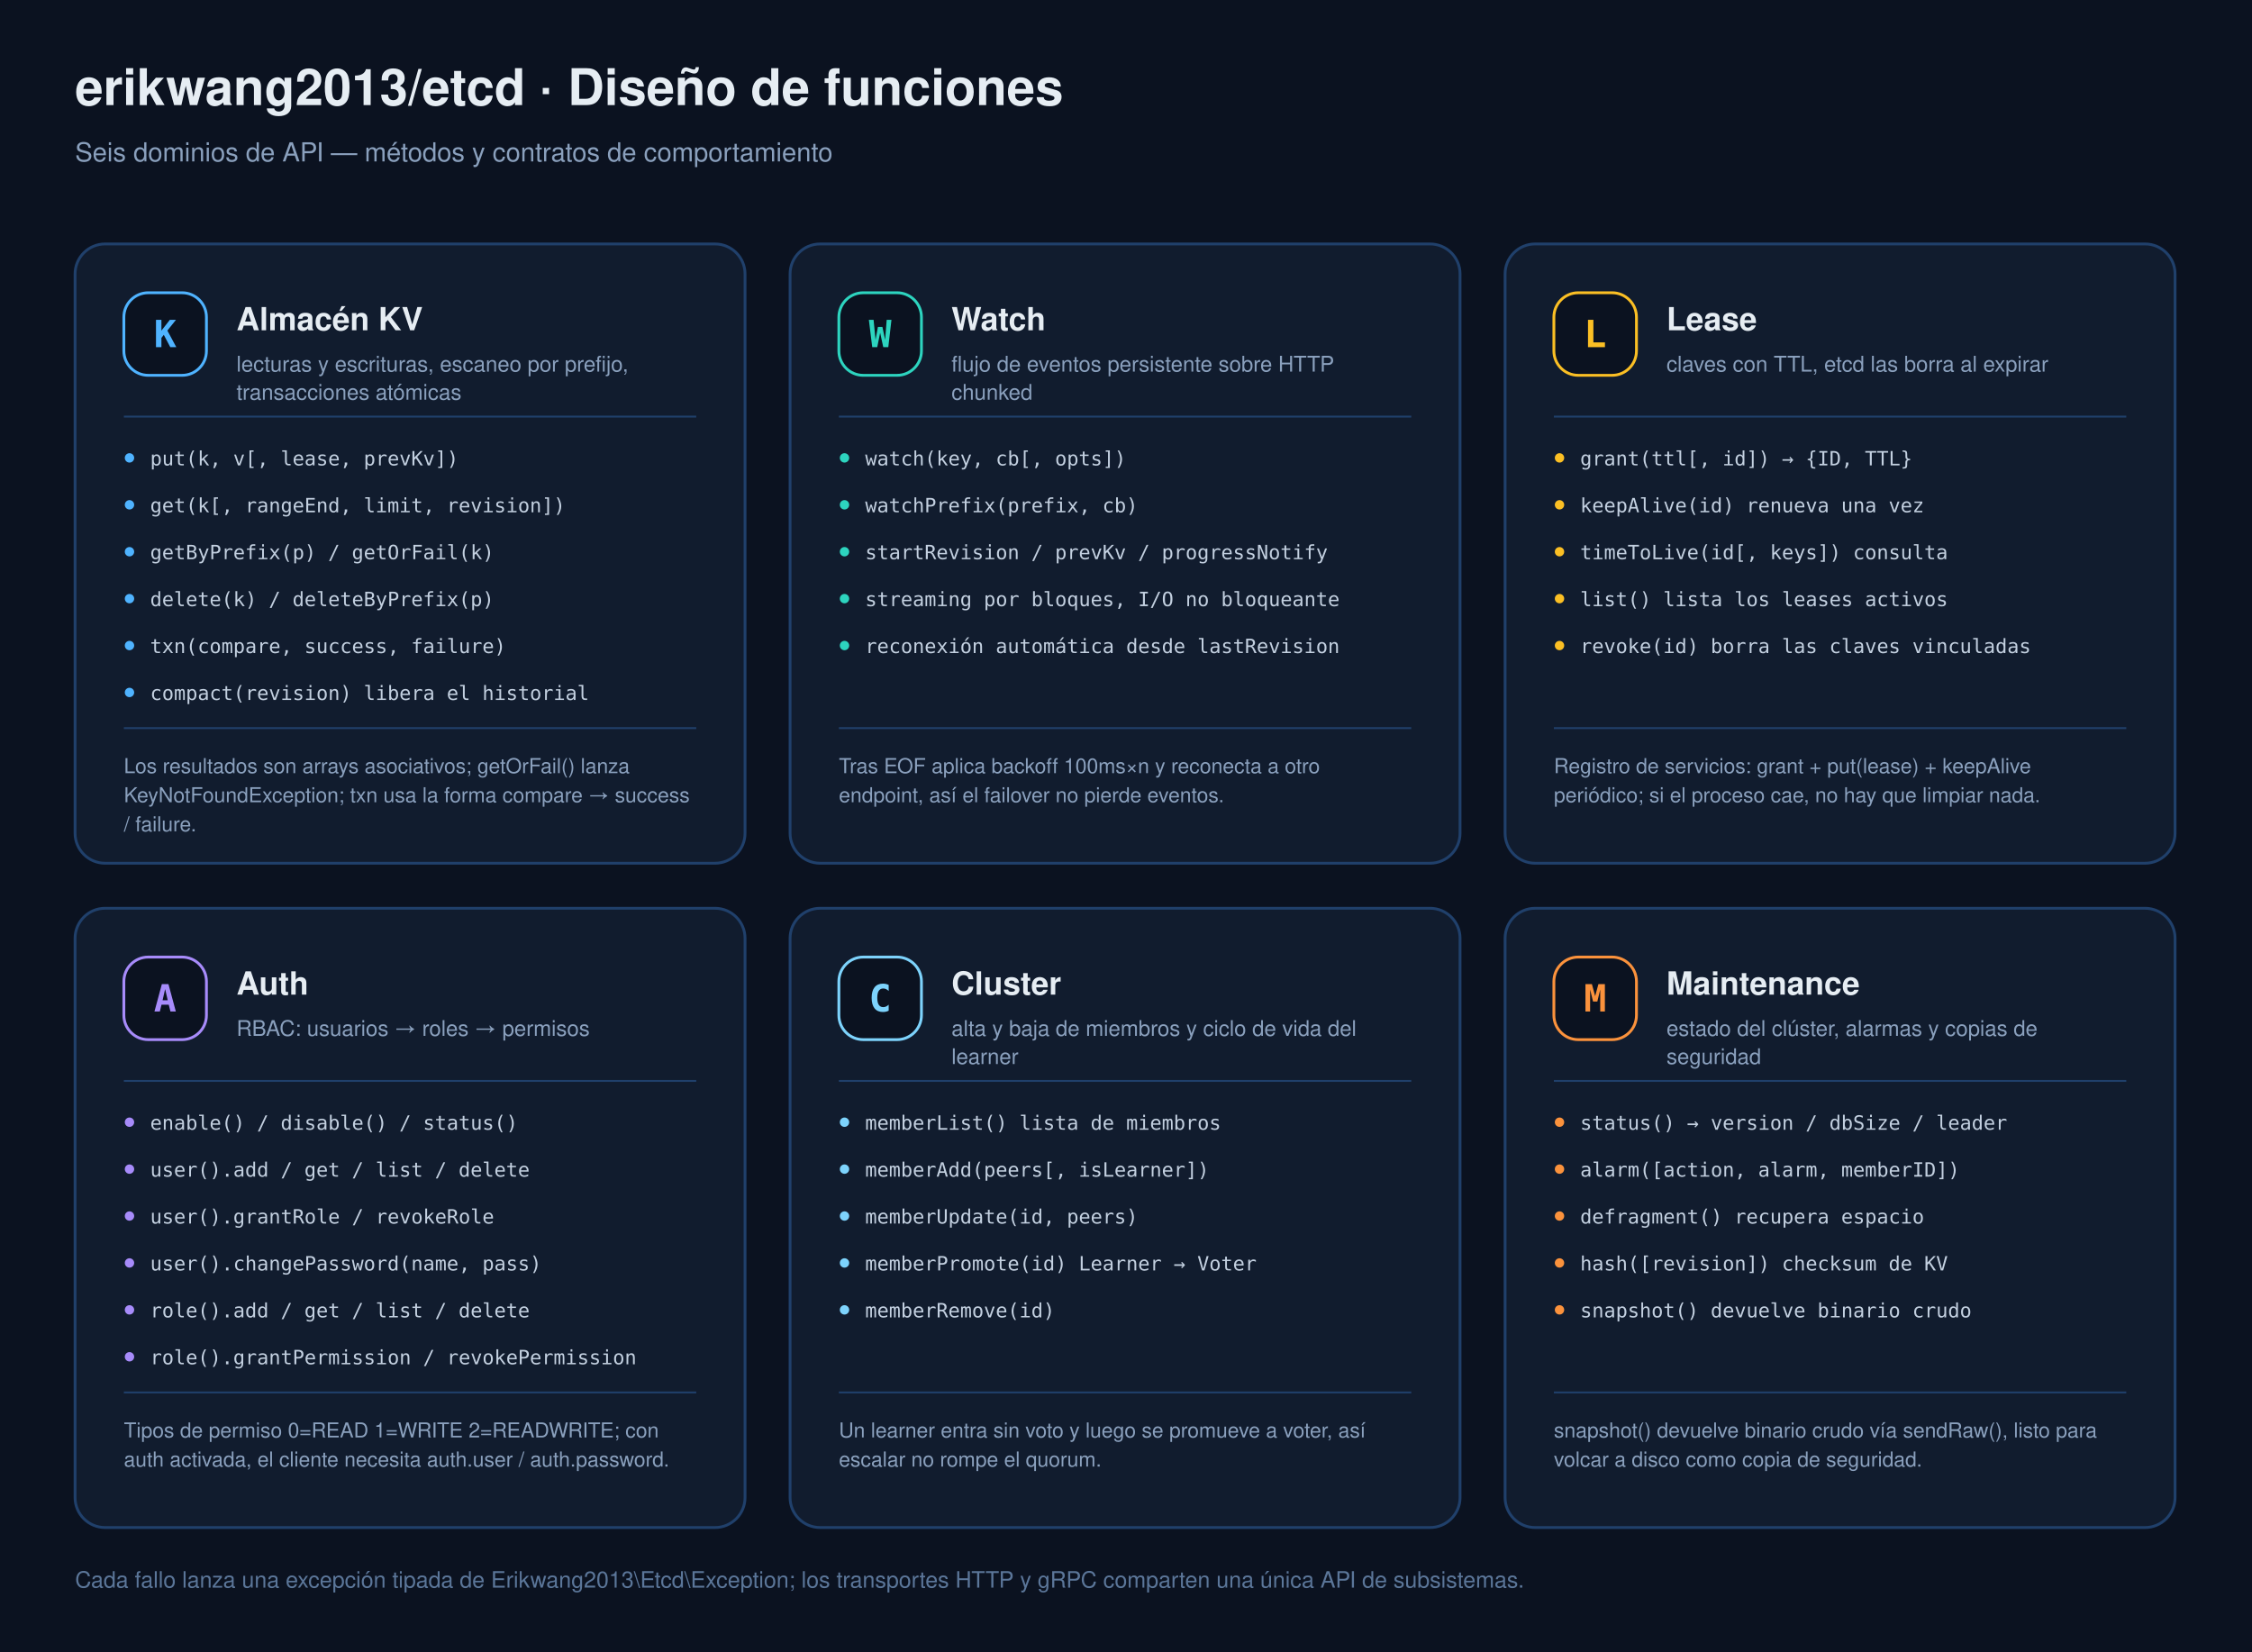
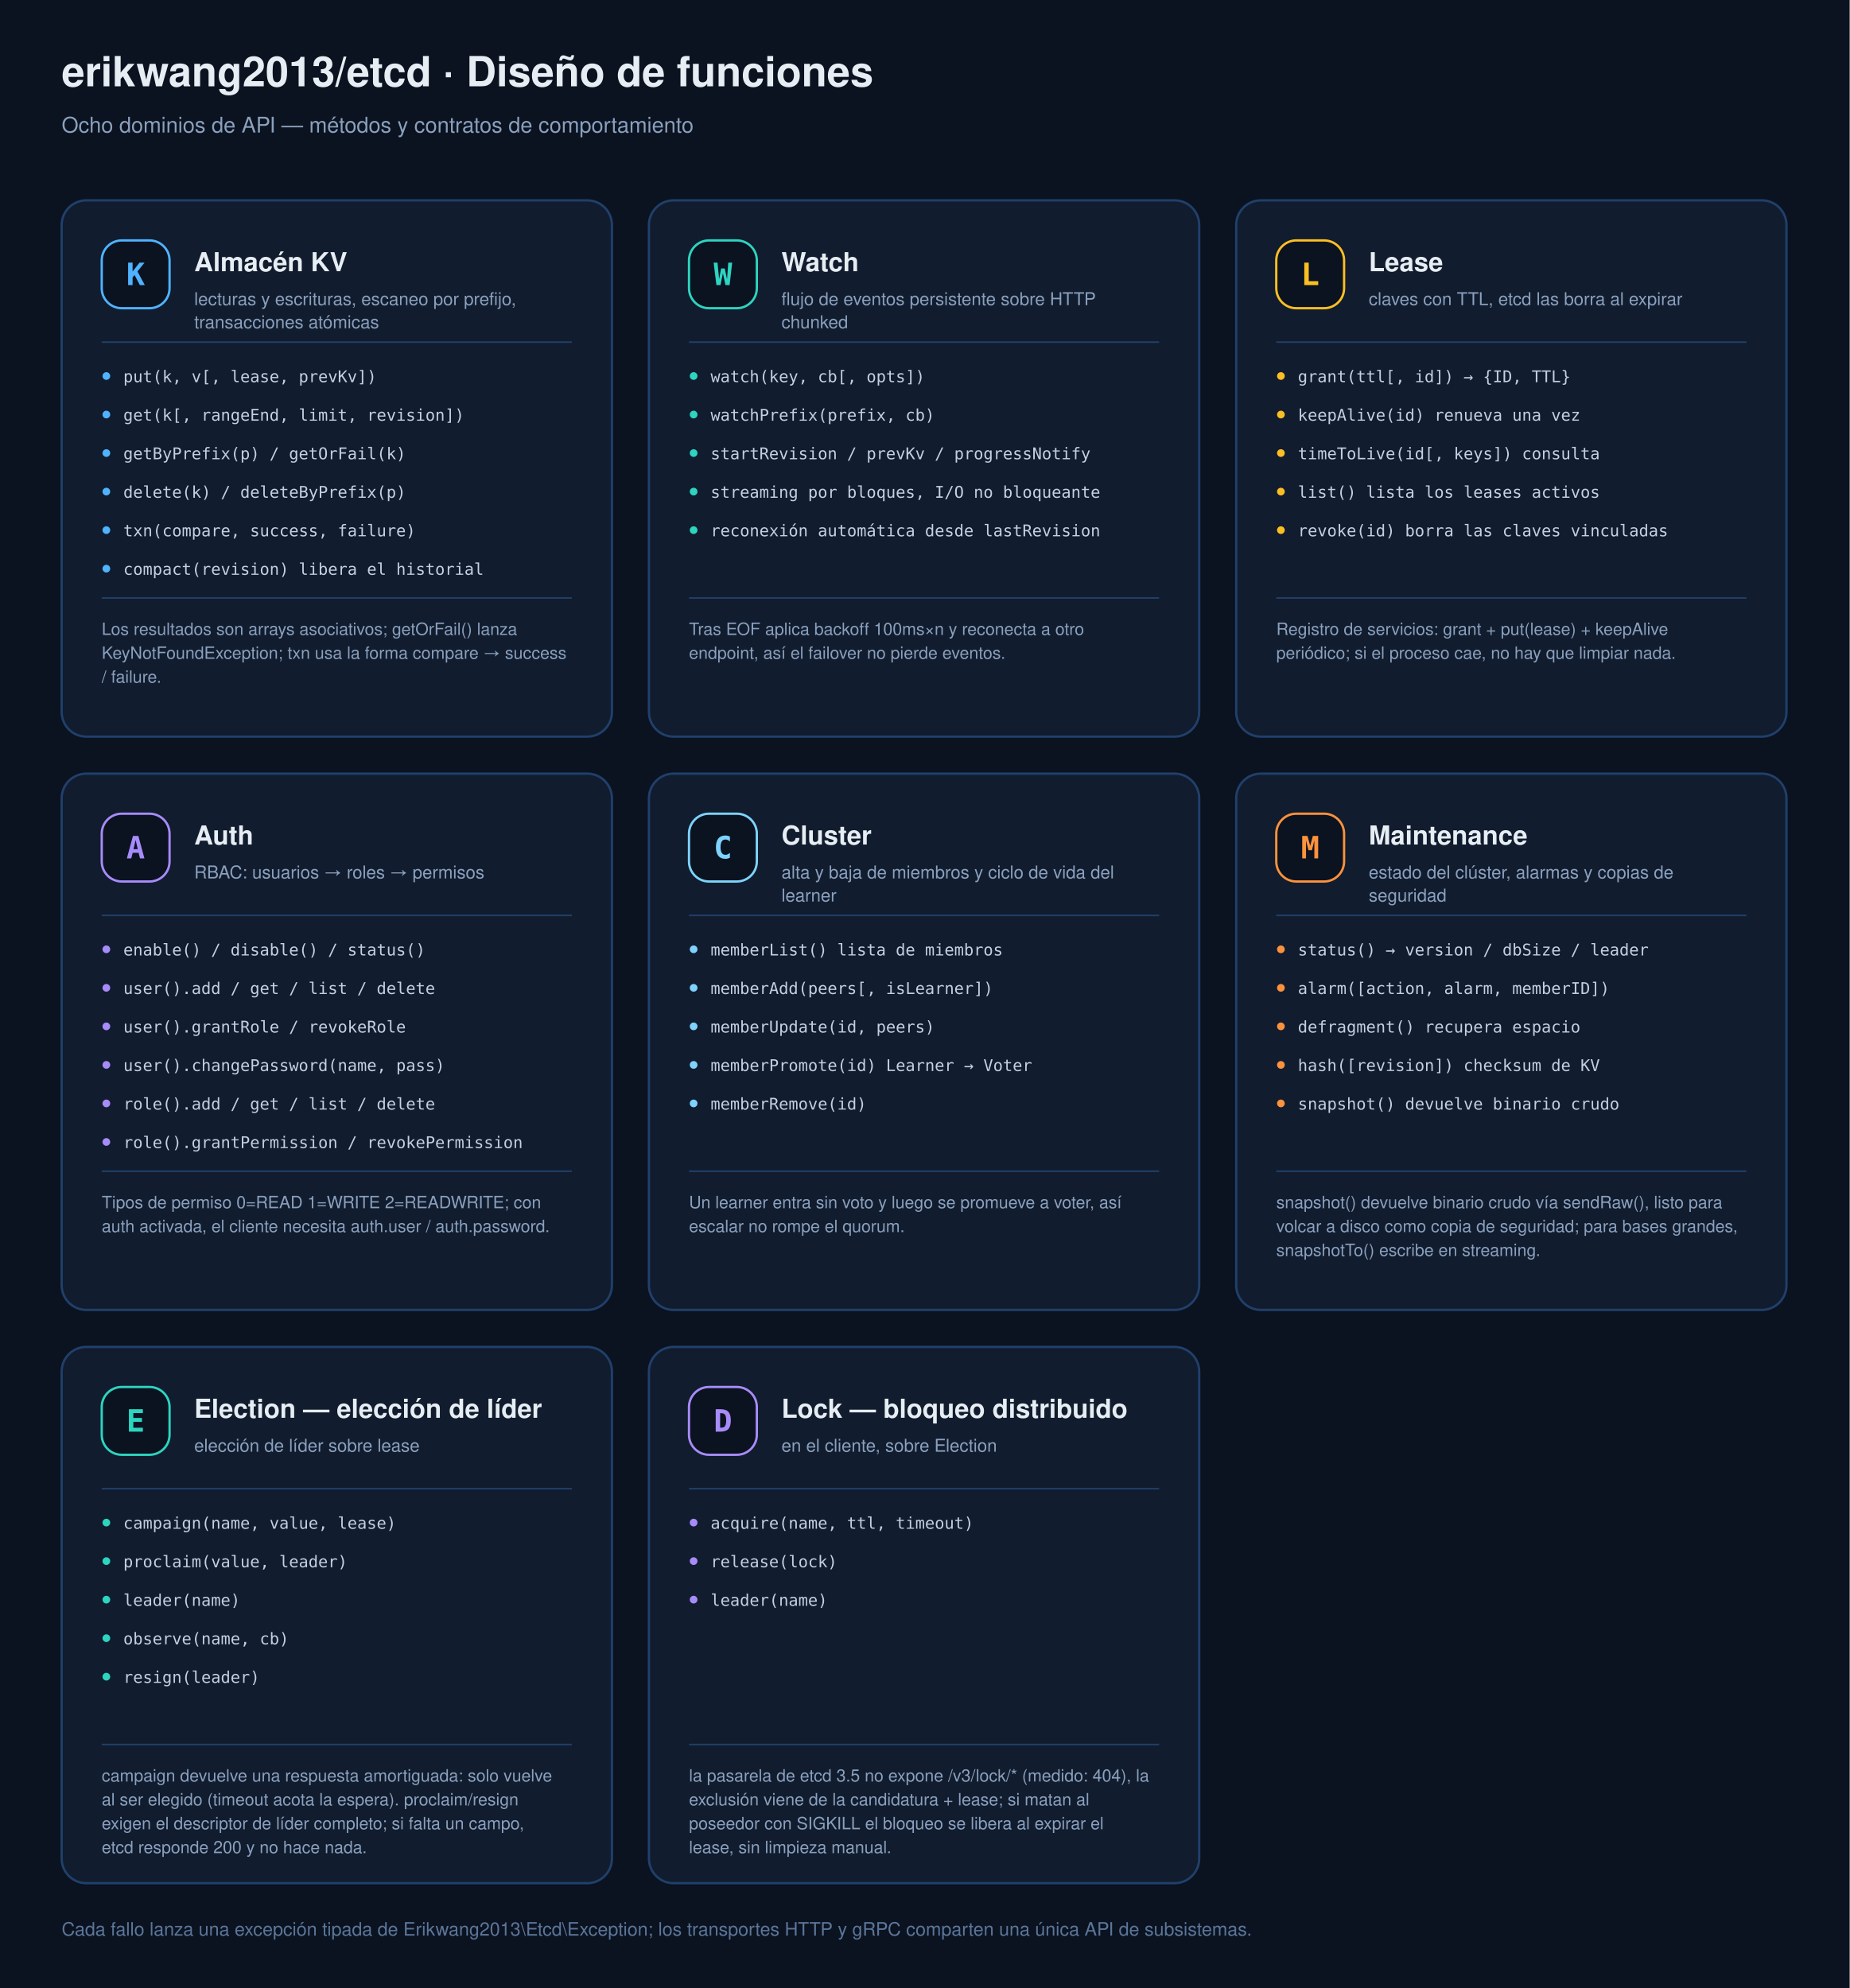
- <svg xmlns="http://www.w3.org/2000/svg" viewBox="0 0 1200 880" width="1200" height="880" font-family="Helvetica,Arial,'Noto Sans','Noto Sans CJK SC','Noto Sans Devanagari','Noto Sans Bengali','Noto Sans Arabic','Lohit Devanagari','PingFang SC','Microsoft YaHei',sans-serif" role="img" aria-labelledby="ttl dsc">
+ <svg xmlns="http://www.w3.org/2000/svg" viewBox="0 0 1200 1290" width="1200" height="1290" font-family="Helvetica,Arial,'Noto Sans','Noto Sans CJK SC','Noto Sans Devanagari','Noto Sans Bengali','Noto Sans Arabic','Lohit Devanagari','PingFang SC','Microsoft YaHei',sans-serif" role="img" aria-labelledby="ttl dsc">
  <rect x="0" y="0" width="1200" height="10000" rx="0" fill="#0b1220" stroke="none" stroke-width="1.5" />
  <text x="40.0" y="56" font-size="27" fill="#e6edf3" text-anchor="start" font-weight="700">erikwang2013/etcd · Diseño de funciones</text>
-   <text x="40.0" y="86" font-size="14" fill="#8aa0bd" text-anchor="start" font-weight="400">Seis dominios de API — métodos y contratos de comportamiento</text>
-   <rect x="40" y="130" width="357" height="330" rx="16" fill="#111c2e" stroke="#20406b" stroke-width="1.5" />
+   <text x="40.0" y="86" font-size="14" fill="#8aa0bd" text-anchor="start" font-weight="400">Ocho dominios de API — métodos y contratos de comportamiento</text>
+   <rect x="40" y="130" width="357" height="348" rx="16" fill="#111c2e" stroke="#20406b" stroke-width="1.5" />
  <rect x="66" y="156" width="44" height="44" rx="13" fill="#0b1220" stroke="#4fb3ff" stroke-width="1.5" />
  <text x="88.0" y="185" font-size="20" fill="#4fb3ff" text-anchor="middle" font-weight="700" font-family="'DejaVu Sans Mono',Menlo,Consolas,'Noto Sans Mono CJK SC',monospace">K</text>
  <text x="126.0" y="176" font-size="17" fill="#e6edf3" text-anchor="start" font-weight="700">Almacén KV</text>
  <text x="126.0" y="198" font-size="11.5" fill="#8aa0bd" text-anchor="start" font-weight="400">lecturas y escrituras, escaneo por prefijo,</text>
  <text x="126.0" y="213" font-size="11.5" fill="#8aa0bd" text-anchor="start" font-weight="400">transacciones atómicas</text>
  <line x1="66" y1="222" x2="371" y2="222" stroke="#20406b" stroke-width="1" />
  <circle cx="69" cy="244" r="2.5" fill="#4fb3ff" />
  <text x="80.0" y="248" font-size="10.5" fill="#c3d0e0" text-anchor="start" font-weight="400" font-family="'DejaVu Sans Mono',Menlo,Consolas,'Noto Sans Mono CJK SC',monospace">put(k, v[, lease, prevKv])</text>
  <circle cx="69" cy="269" r="2.5" fill="#4fb3ff" />
  <text x="80.0" y="273" font-size="10.5" fill="#c3d0e0" text-anchor="start" font-weight="400" font-family="'DejaVu Sans Mono',Menlo,Consolas,'Noto Sans Mono CJK SC',monospace">get(k[, rangeEnd, limit, revision])</text>
  <circle cx="69" cy="294" r="2.5" fill="#4fb3ff" />
  <text x="80.0" y="298" font-size="10.5" fill="#c3d0e0" text-anchor="start" font-weight="400" font-family="'DejaVu Sans Mono',Menlo,Consolas,'Noto Sans Mono CJK SC',monospace">getByPrefix(p) / getOrFail(k)</text>
  <circle cx="69" cy="319" r="2.5" fill="#4fb3ff" />
  <text x="80.0" y="323" font-size="10.5" fill="#c3d0e0" text-anchor="start" font-weight="400" font-family="'DejaVu Sans Mono',Menlo,Consolas,'Noto Sans Mono CJK SC',monospace">delete(k) / deleteByPrefix(p)</text>
  <circle cx="69" cy="344" r="2.5" fill="#4fb3ff" />
  <text x="80.0" y="348" font-size="10.5" fill="#c3d0e0" text-anchor="start" font-weight="400" font-family="'DejaVu Sans Mono',Menlo,Consolas,'Noto Sans Mono CJK SC',monospace">txn(compare, success, failure)</text>
  <circle cx="69" cy="369" r="2.5" fill="#4fb3ff" />
  <text x="80.0" y="373" font-size="10.5" fill="#c3d0e0" text-anchor="start" font-weight="400" font-family="'DejaVu Sans Mono',Menlo,Consolas,'Noto Sans Mono CJK SC',monospace">compact(revision) libera el historial</text>
  <line x1="66" y1="388" x2="371" y2="388" stroke="#20406b" stroke-width="1" />
  <text x="66.0" y="412.0" font-size="11" fill="#8aa0bd" text-anchor="start" font-weight="400">Los resultados son arrays asociativos; getOrFail() lanza</text>
  <text x="66.0" y="427.5" font-size="11" fill="#8aa0bd" text-anchor="start" font-weight="400">KeyNotFoundException; txn usa la forma compare → success</text>
  <text x="66.0" y="443.0" font-size="11" fill="#8aa0bd" text-anchor="start" font-weight="400">/ failure.</text>
-   <rect x="421" y="130" width="357" height="330" rx="16" fill="#111c2e" stroke="#20406b" stroke-width="1.5" />
+   <rect x="421" y="130" width="357" height="348" rx="16" fill="#111c2e" stroke="#20406b" stroke-width="1.5" />
  <rect x="447" y="156" width="44" height="44" rx="13" fill="#0b1220" stroke="#2dd4bf" stroke-width="1.5" />
  <text x="469.0" y="185" font-size="20" fill="#2dd4bf" text-anchor="middle" font-weight="700" font-family="'DejaVu Sans Mono',Menlo,Consolas,'Noto Sans Mono CJK SC',monospace">W</text>
  <text x="507.0" y="176" font-size="17" fill="#e6edf3" text-anchor="start" font-weight="700">Watch</text>
  <text x="507.0" y="198" font-size="11.5" fill="#8aa0bd" text-anchor="start" font-weight="400">flujo de eventos persistente sobre HTTP</text>
  <text x="507.0" y="213" font-size="11.5" fill="#8aa0bd" text-anchor="start" font-weight="400">chunked</text>
  <line x1="447" y1="222" x2="752" y2="222" stroke="#20406b" stroke-width="1" />
  <circle cx="450" cy="244" r="2.5" fill="#2dd4bf" />
  <text x="461.0" y="248" font-size="10.5" fill="#c3d0e0" text-anchor="start" font-weight="400" font-family="'DejaVu Sans Mono',Menlo,Consolas,'Noto Sans Mono CJK SC',monospace">watch(key, cb[, opts])</text>
  <circle cx="450" cy="269" r="2.5" fill="#2dd4bf" />
  <text x="461.0" y="273" font-size="10.5" fill="#c3d0e0" text-anchor="start" font-weight="400" font-family="'DejaVu Sans Mono',Menlo,Consolas,'Noto Sans Mono CJK SC',monospace">watchPrefix(prefix, cb)</text>
  <circle cx="450" cy="294" r="2.5" fill="#2dd4bf" />
  <text x="461.0" y="298" font-size="10.5" fill="#c3d0e0" text-anchor="start" font-weight="400" font-family="'DejaVu Sans Mono',Menlo,Consolas,'Noto Sans Mono CJK SC',monospace">startRevision / prevKv / progressNotify</text>
  <circle cx="450" cy="319" r="2.5" fill="#2dd4bf" />
  <text x="461.0" y="323" font-size="10.5" fill="#c3d0e0" text-anchor="start" font-weight="400" font-family="'DejaVu Sans Mono',Menlo,Consolas,'Noto Sans Mono CJK SC',monospace">streaming por bloques, I/O no bloqueante</text>
  <circle cx="450" cy="344" r="2.5" fill="#2dd4bf" />
  <text x="461.0" y="348" font-size="10.5" fill="#c3d0e0" text-anchor="start" font-weight="400" font-family="'DejaVu Sans Mono',Menlo,Consolas,'Noto Sans Mono CJK SC',monospace">reconexión automática desde lastRevision</text>
  <line x1="447" y1="388" x2="752" y2="388" stroke="#20406b" stroke-width="1" />
  <text x="447.0" y="412.0" font-size="11" fill="#8aa0bd" text-anchor="start" font-weight="400">Tras EOF aplica backoff 100ms×n y reconecta a otro</text>
  <text x="447.0" y="427.5" font-size="11" fill="#8aa0bd" text-anchor="start" font-weight="400">endpoint, así el failover no pierde eventos.</text>
-   <rect x="802" y="130" width="357" height="330" rx="16" fill="#111c2e" stroke="#20406b" stroke-width="1.5" />
+   <rect x="802" y="130" width="357" height="348" rx="16" fill="#111c2e" stroke="#20406b" stroke-width="1.5" />
  <rect x="828" y="156" width="44" height="44" rx="13" fill="#0b1220" stroke="#fbbf24" stroke-width="1.5" />
  <text x="850.0" y="185" font-size="20" fill="#fbbf24" text-anchor="middle" font-weight="700" font-family="'DejaVu Sans Mono',Menlo,Consolas,'Noto Sans Mono CJK SC',monospace">L</text>
  <text x="888.0" y="176" font-size="17" fill="#e6edf3" text-anchor="start" font-weight="700">Lease</text>
  <text x="888.0" y="198" font-size="11.5" fill="#8aa0bd" text-anchor="start" font-weight="400">claves con TTL, etcd las borra al expirar</text>
  <line x1="828" y1="222" x2="1133" y2="222" stroke="#20406b" stroke-width="1" />
  <circle cx="831" cy="244" r="2.5" fill="#fbbf24" />
  <text x="842.0" y="248" font-size="10.5" fill="#c3d0e0" text-anchor="start" font-weight="400" font-family="'DejaVu Sans Mono',Menlo,Consolas,'Noto Sans Mono CJK SC',monospace">grant(ttl[, id]) → {ID, TTL}</text>
  <circle cx="831" cy="269" r="2.5" fill="#fbbf24" />
  <text x="842.0" y="273" font-size="10.5" fill="#c3d0e0" text-anchor="start" font-weight="400" font-family="'DejaVu Sans Mono',Menlo,Consolas,'Noto Sans Mono CJK SC',monospace">keepAlive(id) renueva una vez</text>
  <circle cx="831" cy="294" r="2.5" fill="#fbbf24" />
  <text x="842.0" y="298" font-size="10.5" fill="#c3d0e0" text-anchor="start" font-weight="400" font-family="'DejaVu Sans Mono',Menlo,Consolas,'Noto Sans Mono CJK SC',monospace">timeToLive(id[, keys]) consulta</text>
  <circle cx="831" cy="319" r="2.5" fill="#fbbf24" />
  <text x="842.0" y="323" font-size="10.5" fill="#c3d0e0" text-anchor="start" font-weight="400" font-family="'DejaVu Sans Mono',Menlo,Consolas,'Noto Sans Mono CJK SC',monospace">list() lista los leases activos</text>
  <circle cx="831" cy="344" r="2.5" fill="#fbbf24" />
  <text x="842.0" y="348" font-size="10.5" fill="#c3d0e0" text-anchor="start" font-weight="400" font-family="'DejaVu Sans Mono',Menlo,Consolas,'Noto Sans Mono CJK SC',monospace">revoke(id) borra las claves vinculadas</text>
  <line x1="828" y1="388" x2="1133" y2="388" stroke="#20406b" stroke-width="1" />
  <text x="828.0" y="412.0" font-size="11" fill="#8aa0bd" text-anchor="start" font-weight="400">Registro de servicios: grant + put(lease) + keepAlive</text>
  <text x="828.0" y="427.5" font-size="11" fill="#8aa0bd" text-anchor="start" font-weight="400">periódico; si el proceso cae, no hay que limpiar nada.</text>
-   <rect x="40" y="484" width="357" height="330" rx="16" fill="#111c2e" stroke="#20406b" stroke-width="1.5" />
-   <rect x="66" y="510" width="44" height="44" rx="13" fill="#0b1220" stroke="#a78bfa" stroke-width="1.5" />
-   <text x="88.0" y="539" font-size="20" fill="#a78bfa" text-anchor="middle" font-weight="700" font-family="'DejaVu Sans Mono',Menlo,Consolas,'Noto Sans Mono CJK SC',monospace">A</text>
-   <text x="126.0" y="530" font-size="17" fill="#e6edf3" text-anchor="start" font-weight="700">Auth</text>
-   <text x="126.0" y="552" font-size="11.5" fill="#8aa0bd" text-anchor="start" font-weight="400">RBAC: usuarios → roles → permisos</text>
-   <line x1="66" y1="576" x2="371" y2="576" stroke="#20406b" stroke-width="1" />
-   <circle cx="69" cy="598" r="2.5" fill="#a78bfa" />
-   <text x="80.0" y="602" font-size="10.5" fill="#c3d0e0" text-anchor="start" font-weight="400" font-family="'DejaVu Sans Mono',Menlo,Consolas,'Noto Sans Mono CJK SC',monospace">enable() / disable() / status()</text>
-   <circle cx="69" cy="623" r="2.5" fill="#a78bfa" />
-   <text x="80.0" y="627" font-size="10.5" fill="#c3d0e0" text-anchor="start" font-weight="400" font-family="'DejaVu Sans Mono',Menlo,Consolas,'Noto Sans Mono CJK SC',monospace">user().add / get / list / delete</text>
-   <circle cx="69" cy="648" r="2.5" fill="#a78bfa" />
-   <text x="80.0" y="652" font-size="10.5" fill="#c3d0e0" text-anchor="start" font-weight="400" font-family="'DejaVu Sans Mono',Menlo,Consolas,'Noto Sans Mono CJK SC',monospace">user().grantRole / revokeRole</text>
-   <circle cx="69" cy="673" r="2.5" fill="#a78bfa" />
-   <text x="80.0" y="677" font-size="10.5" fill="#c3d0e0" text-anchor="start" font-weight="400" font-family="'DejaVu Sans Mono',Menlo,Consolas,'Noto Sans Mono CJK SC',monospace">user().changePassword(name, pass)</text>
-   <circle cx="69" cy="698" r="2.5" fill="#a78bfa" />
-   <text x="80.0" y="702" font-size="10.5" fill="#c3d0e0" text-anchor="start" font-weight="400" font-family="'DejaVu Sans Mono',Menlo,Consolas,'Noto Sans Mono CJK SC',monospace">role().add / get / list / delete</text>
-   <circle cx="69" cy="723" r="2.5" fill="#a78bfa" />
-   <text x="80.0" y="727" font-size="10.5" fill="#c3d0e0" text-anchor="start" font-weight="400" font-family="'DejaVu Sans Mono',Menlo,Consolas,'Noto Sans Mono CJK SC',monospace">role().grantPermission / revokePermission</text>
-   <line x1="66" y1="742" x2="371" y2="742" stroke="#20406b" stroke-width="1" />
-   <text x="66.0" y="766.0" font-size="11" fill="#8aa0bd" text-anchor="start" font-weight="400">Tipos de permiso 0=READ 1=WRITE 2=READWRITE; con</text>
-   <text x="66.0" y="781.5" font-size="11" fill="#8aa0bd" text-anchor="start" font-weight="400">auth activada, el cliente necesita auth.user / auth.password.</text>
-   <rect x="421" y="484" width="357" height="330" rx="16" fill="#111c2e" stroke="#20406b" stroke-width="1.5" />
-   <rect x="447" y="510" width="44" height="44" rx="13" fill="#0b1220" stroke="#7dd3fc" stroke-width="1.5" />
-   <text x="469.0" y="539" font-size="20" fill="#7dd3fc" text-anchor="middle" font-weight="700" font-family="'DejaVu Sans Mono',Menlo,Consolas,'Noto Sans Mono CJK SC',monospace">C</text>
-   <text x="507.0" y="530" font-size="17" fill="#e6edf3" text-anchor="start" font-weight="700">Cluster</text>
-   <text x="507.0" y="552" font-size="11.5" fill="#8aa0bd" text-anchor="start" font-weight="400">alta y baja de miembros y ciclo de vida del</text>
-   <text x="507.0" y="567" font-size="11.5" fill="#8aa0bd" text-anchor="start" font-weight="400">learner</text>
-   <line x1="447" y1="576" x2="752" y2="576" stroke="#20406b" stroke-width="1" />
-   <circle cx="450" cy="598" r="2.5" fill="#7dd3fc" />
-   <text x="461.0" y="602" font-size="10.5" fill="#c3d0e0" text-anchor="start" font-weight="400" font-family="'DejaVu Sans Mono',Menlo,Consolas,'Noto Sans Mono CJK SC',monospace">memberList() lista de miembros</text>
-   <circle cx="450" cy="623" r="2.5" fill="#7dd3fc" />
-   <text x="461.0" y="627" font-size="10.5" fill="#c3d0e0" text-anchor="start" font-weight="400" font-family="'DejaVu Sans Mono',Menlo,Consolas,'Noto Sans Mono CJK SC',monospace">memberAdd(peers[, isLearner])</text>
-   <circle cx="450" cy="648" r="2.5" fill="#7dd3fc" />
-   <text x="461.0" y="652" font-size="10.5" fill="#c3d0e0" text-anchor="start" font-weight="400" font-family="'DejaVu Sans Mono',Menlo,Consolas,'Noto Sans Mono CJK SC',monospace">memberUpdate(id, peers)</text>
-   <circle cx="450" cy="673" r="2.5" fill="#7dd3fc" />
-   <text x="461.0" y="677" font-size="10.5" fill="#c3d0e0" text-anchor="start" font-weight="400" font-family="'DejaVu Sans Mono',Menlo,Consolas,'Noto Sans Mono CJK SC',monospace">memberPromote(id) Learner → Voter</text>
-   <circle cx="450" cy="698" r="2.5" fill="#7dd3fc" />
-   <text x="461.0" y="702" font-size="10.5" fill="#c3d0e0" text-anchor="start" font-weight="400" font-family="'DejaVu Sans Mono',Menlo,Consolas,'Noto Sans Mono CJK SC',monospace">memberRemove(id)</text>
-   <line x1="447" y1="742" x2="752" y2="742" stroke="#20406b" stroke-width="1" />
-   <text x="447.0" y="766.0" font-size="11" fill="#8aa0bd" text-anchor="start" font-weight="400">Un learner entra sin voto y luego se promueve a voter, así</text>
-   <text x="447.0" y="781.5" font-size="11" fill="#8aa0bd" text-anchor="start" font-weight="400">escalar no rompe el quorum.</text>
-   <rect x="802" y="484" width="357" height="330" rx="16" fill="#111c2e" stroke="#20406b" stroke-width="1.5" />
-   <rect x="828" y="510" width="44" height="44" rx="13" fill="#0b1220" stroke="#fb923c" stroke-width="1.5" />
-   <text x="850.0" y="539" font-size="20" fill="#fb923c" text-anchor="middle" font-weight="700" font-family="'DejaVu Sans Mono',Menlo,Consolas,'Noto Sans Mono CJK SC',monospace">M</text>
-   <text x="888.0" y="530" font-size="17" fill="#e6edf3" text-anchor="start" font-weight="700">Maintenance</text>
-   <text x="888.0" y="552" font-size="11.5" fill="#8aa0bd" text-anchor="start" font-weight="400">estado del clúster, alarmas y copias de</text>
-   <text x="888.0" y="567" font-size="11.5" fill="#8aa0bd" text-anchor="start" font-weight="400">seguridad</text>
-   <line x1="828" y1="576" x2="1133" y2="576" stroke="#20406b" stroke-width="1" />
-   <circle cx="831" cy="598" r="2.5" fill="#fb923c" />
-   <text x="842.0" y="602" font-size="10.5" fill="#c3d0e0" text-anchor="start" font-weight="400" font-family="'DejaVu Sans Mono',Menlo,Consolas,'Noto Sans Mono CJK SC',monospace">status() → version / dbSize / leader</text>
-   <circle cx="831" cy="623" r="2.5" fill="#fb923c" />
-   <text x="842.0" y="627" font-size="10.5" fill="#c3d0e0" text-anchor="start" font-weight="400" font-family="'DejaVu Sans Mono',Menlo,Consolas,'Noto Sans Mono CJK SC',monospace">alarm([action, alarm, memberID])</text>
-   <circle cx="831" cy="648" r="2.5" fill="#fb923c" />
-   <text x="842.0" y="652" font-size="10.5" fill="#c3d0e0" text-anchor="start" font-weight="400" font-family="'DejaVu Sans Mono',Menlo,Consolas,'Noto Sans Mono CJK SC',monospace">defragment() recupera espacio</text>
-   <circle cx="831" cy="673" r="2.5" fill="#fb923c" />
-   <text x="842.0" y="677" font-size="10.5" fill="#c3d0e0" text-anchor="start" font-weight="400" font-family="'DejaVu Sans Mono',Menlo,Consolas,'Noto Sans Mono CJK SC',monospace">hash([revision]) checksum de KV</text>
-   <circle cx="831" cy="698" r="2.5" fill="#fb923c" />
-   <text x="842.0" y="702" font-size="10.5" fill="#c3d0e0" text-anchor="start" font-weight="400" font-family="'DejaVu Sans Mono',Menlo,Consolas,'Noto Sans Mono CJK SC',monospace">snapshot() devuelve binario crudo</text>
-   <line x1="828" y1="742" x2="1133" y2="742" stroke="#20406b" stroke-width="1" />
-   <text x="828.0" y="766.0" font-size="11" fill="#8aa0bd" text-anchor="start" font-weight="400">snapshot() devuelve binario crudo vía sendRaw(), listo para</text>
-   <text x="828.0" y="781.5" font-size="11" fill="#8aa0bd" text-anchor="start" font-weight="400">volcar a disco como copia de seguridad.</text>
-   <text x="40.0" y="846" font-size="12" fill="#5b7699" text-anchor="start" font-weight="400">Cada fallo lanza una excepción tipada de Erikwang2013\Etcd\Exception; los transportes HTTP y gRPC comparten una única API de subsistemas.</text>
+   <rect x="40" y="502" width="357" height="348" rx="16" fill="#111c2e" stroke="#20406b" stroke-width="1.5" />
+   <rect x="66" y="528" width="44" height="44" rx="13" fill="#0b1220" stroke="#a78bfa" stroke-width="1.5" />
+   <text x="88.0" y="557" font-size="20" fill="#a78bfa" text-anchor="middle" font-weight="700" font-family="'DejaVu Sans Mono',Menlo,Consolas,'Noto Sans Mono CJK SC',monospace">A</text>
+   <text x="126.0" y="548" font-size="17" fill="#e6edf3" text-anchor="start" font-weight="700">Auth</text>
+   <text x="126.0" y="570" font-size="11.5" fill="#8aa0bd" text-anchor="start" font-weight="400">RBAC: usuarios → roles → permisos</text>
+   <line x1="66" y1="594" x2="371" y2="594" stroke="#20406b" stroke-width="1" />
+   <circle cx="69" cy="616" r="2.5" fill="#a78bfa" />
+   <text x="80.0" y="620" font-size="10.5" fill="#c3d0e0" text-anchor="start" font-weight="400" font-family="'DejaVu Sans Mono',Menlo,Consolas,'Noto Sans Mono CJK SC',monospace">enable() / disable() / status()</text>
+   <circle cx="69" cy="641" r="2.5" fill="#a78bfa" />
+   <text x="80.0" y="645" font-size="10.5" fill="#c3d0e0" text-anchor="start" font-weight="400" font-family="'DejaVu Sans Mono',Menlo,Consolas,'Noto Sans Mono CJK SC',monospace">user().add / get / list / delete</text>
+   <circle cx="69" cy="666" r="2.5" fill="#a78bfa" />
+   <text x="80.0" y="670" font-size="10.5" fill="#c3d0e0" text-anchor="start" font-weight="400" font-family="'DejaVu Sans Mono',Menlo,Consolas,'Noto Sans Mono CJK SC',monospace">user().grantRole / revokeRole</text>
+   <circle cx="69" cy="691" r="2.5" fill="#a78bfa" />
+   <text x="80.0" y="695" font-size="10.5" fill="#c3d0e0" text-anchor="start" font-weight="400" font-family="'DejaVu Sans Mono',Menlo,Consolas,'Noto Sans Mono CJK SC',monospace">user().changePassword(name, pass)</text>
+   <circle cx="69" cy="716" r="2.5" fill="#a78bfa" />
+   <text x="80.0" y="720" font-size="10.5" fill="#c3d0e0" text-anchor="start" font-weight="400" font-family="'DejaVu Sans Mono',Menlo,Consolas,'Noto Sans Mono CJK SC',monospace">role().add / get / list / delete</text>
+   <circle cx="69" cy="741" r="2.5" fill="#a78bfa" />
+   <text x="80.0" y="745" font-size="10.5" fill="#c3d0e0" text-anchor="start" font-weight="400" font-family="'DejaVu Sans Mono',Menlo,Consolas,'Noto Sans Mono CJK SC',monospace">role().grantPermission / revokePermission</text>
+   <line x1="66" y1="760" x2="371" y2="760" stroke="#20406b" stroke-width="1" />
+   <text x="66.0" y="784.0" font-size="11" fill="#8aa0bd" text-anchor="start" font-weight="400">Tipos de permiso 0=READ 1=WRITE 2=READWRITE; con</text>
+   <text x="66.0" y="799.5" font-size="11" fill="#8aa0bd" text-anchor="start" font-weight="400">auth activada, el cliente necesita auth.user / auth.password.</text>
+   <rect x="421" y="502" width="357" height="348" rx="16" fill="#111c2e" stroke="#20406b" stroke-width="1.5" />
+   <rect x="447" y="528" width="44" height="44" rx="13" fill="#0b1220" stroke="#7dd3fc" stroke-width="1.5" />
+   <text x="469.0" y="557" font-size="20" fill="#7dd3fc" text-anchor="middle" font-weight="700" font-family="'DejaVu Sans Mono',Menlo,Consolas,'Noto Sans Mono CJK SC',monospace">C</text>
+   <text x="507.0" y="548" font-size="17" fill="#e6edf3" text-anchor="start" font-weight="700">Cluster</text>
+   <text x="507.0" y="570" font-size="11.5" fill="#8aa0bd" text-anchor="start" font-weight="400">alta y baja de miembros y ciclo de vida del</text>
+   <text x="507.0" y="585" font-size="11.5" fill="#8aa0bd" text-anchor="start" font-weight="400">learner</text>
+   <line x1="447" y1="594" x2="752" y2="594" stroke="#20406b" stroke-width="1" />
+   <circle cx="450" cy="616" r="2.5" fill="#7dd3fc" />
+   <text x="461.0" y="620" font-size="10.5" fill="#c3d0e0" text-anchor="start" font-weight="400" font-family="'DejaVu Sans Mono',Menlo,Consolas,'Noto Sans Mono CJK SC',monospace">memberList() lista de miembros</text>
+   <circle cx="450" cy="641" r="2.5" fill="#7dd3fc" />
+   <text x="461.0" y="645" font-size="10.5" fill="#c3d0e0" text-anchor="start" font-weight="400" font-family="'DejaVu Sans Mono',Menlo,Consolas,'Noto Sans Mono CJK SC',monospace">memberAdd(peers[, isLearner])</text>
+   <circle cx="450" cy="666" r="2.5" fill="#7dd3fc" />
+   <text x="461.0" y="670" font-size="10.5" fill="#c3d0e0" text-anchor="start" font-weight="400" font-family="'DejaVu Sans Mono',Menlo,Consolas,'Noto Sans Mono CJK SC',monospace">memberUpdate(id, peers)</text>
+   <circle cx="450" cy="691" r="2.5" fill="#7dd3fc" />
+   <text x="461.0" y="695" font-size="10.5" fill="#c3d0e0" text-anchor="start" font-weight="400" font-family="'DejaVu Sans Mono',Menlo,Consolas,'Noto Sans Mono CJK SC',monospace">memberPromote(id) Learner → Voter</text>
+   <circle cx="450" cy="716" r="2.5" fill="#7dd3fc" />
+   <text x="461.0" y="720" font-size="10.5" fill="#c3d0e0" text-anchor="start" font-weight="400" font-family="'DejaVu Sans Mono',Menlo,Consolas,'Noto Sans Mono CJK SC',monospace">memberRemove(id)</text>
+   <line x1="447" y1="760" x2="752" y2="760" stroke="#20406b" stroke-width="1" />
+   <text x="447.0" y="784.0" font-size="11" fill="#8aa0bd" text-anchor="start" font-weight="400">Un learner entra sin voto y luego se promueve a voter, así</text>
+   <text x="447.0" y="799.5" font-size="11" fill="#8aa0bd" text-anchor="start" font-weight="400">escalar no rompe el quorum.</text>
+   <rect x="802" y="502" width="357" height="348" rx="16" fill="#111c2e" stroke="#20406b" stroke-width="1.5" />
+   <rect x="828" y="528" width="44" height="44" rx="13" fill="#0b1220" stroke="#fb923c" stroke-width="1.5" />
+   <text x="850.0" y="557" font-size="20" fill="#fb923c" text-anchor="middle" font-weight="700" font-family="'DejaVu Sans Mono',Menlo,Consolas,'Noto Sans Mono CJK SC',monospace">M</text>
+   <text x="888.0" y="548" font-size="17" fill="#e6edf3" text-anchor="start" font-weight="700">Maintenance</text>
+   <text x="888.0" y="570" font-size="11.5" fill="#8aa0bd" text-anchor="start" font-weight="400">estado del clúster, alarmas y copias de</text>
+   <text x="888.0" y="585" font-size="11.5" fill="#8aa0bd" text-anchor="start" font-weight="400">seguridad</text>
+   <line x1="828" y1="594" x2="1133" y2="594" stroke="#20406b" stroke-width="1" />
+   <circle cx="831" cy="616" r="2.5" fill="#fb923c" />
+   <text x="842.0" y="620" font-size="10.5" fill="#c3d0e0" text-anchor="start" font-weight="400" font-family="'DejaVu Sans Mono',Menlo,Consolas,'Noto Sans Mono CJK SC',monospace">status() → version / dbSize / leader</text>
+   <circle cx="831" cy="641" r="2.5" fill="#fb923c" />
+   <text x="842.0" y="645" font-size="10.5" fill="#c3d0e0" text-anchor="start" font-weight="400" font-family="'DejaVu Sans Mono',Menlo,Consolas,'Noto Sans Mono CJK SC',monospace">alarm([action, alarm, memberID])</text>
+   <circle cx="831" cy="666" r="2.5" fill="#fb923c" />
+   <text x="842.0" y="670" font-size="10.5" fill="#c3d0e0" text-anchor="start" font-weight="400" font-family="'DejaVu Sans Mono',Menlo,Consolas,'Noto Sans Mono CJK SC',monospace">defragment() recupera espacio</text>
+   <circle cx="831" cy="691" r="2.5" fill="#fb923c" />
+   <text x="842.0" y="695" font-size="10.5" fill="#c3d0e0" text-anchor="start" font-weight="400" font-family="'DejaVu Sans Mono',Menlo,Consolas,'Noto Sans Mono CJK SC',monospace">hash([revision]) checksum de KV</text>
+   <circle cx="831" cy="716" r="2.5" fill="#fb923c" />
+   <text x="842.0" y="720" font-size="10.5" fill="#c3d0e0" text-anchor="start" font-weight="400" font-family="'DejaVu Sans Mono',Menlo,Consolas,'Noto Sans Mono CJK SC',monospace">snapshot() devuelve binario crudo</text>
+   <line x1="828" y1="760" x2="1133" y2="760" stroke="#20406b" stroke-width="1" />
+   <text x="828.0" y="784.0" font-size="11" fill="#8aa0bd" text-anchor="start" font-weight="400">snapshot() devuelve binario crudo vía sendRaw(), listo para</text>
+   <text x="828.0" y="799.5" font-size="11" fill="#8aa0bd" text-anchor="start" font-weight="400">volcar a disco como copia de seguridad; para bases grandes,</text>
+   <text x="828.0" y="815.0" font-size="11" fill="#8aa0bd" text-anchor="start" font-weight="400">snapshotTo() escribe en streaming.</text>
+   <rect x="40" y="874" width="357" height="348" rx="16" fill="#111c2e" stroke="#20406b" stroke-width="1.5" />
+   <rect x="66" y="900" width="44" height="44" rx="13" fill="#0b1220" stroke="#2dd4bf" stroke-width="1.5" />
+   <text x="88.0" y="929" font-size="20" fill="#2dd4bf" text-anchor="middle" font-weight="700" font-family="'DejaVu Sans Mono',Menlo,Consolas,'Noto Sans Mono CJK SC',monospace">E</text>
+   <text x="126.0" y="920" font-size="17" fill="#e6edf3" text-anchor="start" font-weight="700">Election — elección de líder</text>
+   <text x="126.0" y="942" font-size="11.5" fill="#8aa0bd" text-anchor="start" font-weight="400">elección de líder sobre lease</text>
+   <line x1="66" y1="966" x2="371" y2="966" stroke="#20406b" stroke-width="1" />
+   <circle cx="69" cy="988" r="2.5" fill="#2dd4bf" />
+   <text x="80.0" y="992" font-size="10.5" fill="#c3d0e0" text-anchor="start" font-weight="400" font-family="'DejaVu Sans Mono',Menlo,Consolas,'Noto Sans Mono CJK SC',monospace">campaign(name, value, lease)</text>
+   <circle cx="69" cy="1013" r="2.5" fill="#2dd4bf" />
+   <text x="80.0" y="1017" font-size="10.5" fill="#c3d0e0" text-anchor="start" font-weight="400" font-family="'DejaVu Sans Mono',Menlo,Consolas,'Noto Sans Mono CJK SC',monospace">proclaim(value, leader)</text>
+   <circle cx="69" cy="1038" r="2.5" fill="#2dd4bf" />
+   <text x="80.0" y="1042" font-size="10.5" fill="#c3d0e0" text-anchor="start" font-weight="400" font-family="'DejaVu Sans Mono',Menlo,Consolas,'Noto Sans Mono CJK SC',monospace">leader(name)</text>
+   <circle cx="69" cy="1063" r="2.5" fill="#2dd4bf" />
+   <text x="80.0" y="1067" font-size="10.5" fill="#c3d0e0" text-anchor="start" font-weight="400" font-family="'DejaVu Sans Mono',Menlo,Consolas,'Noto Sans Mono CJK SC',monospace">observe(name, cb)</text>
+   <circle cx="69" cy="1088" r="2.5" fill="#2dd4bf" />
+   <text x="80.0" y="1092" font-size="10.5" fill="#c3d0e0" text-anchor="start" font-weight="400" font-family="'DejaVu Sans Mono',Menlo,Consolas,'Noto Sans Mono CJK SC',monospace">resign(leader)</text>
+   <line x1="66" y1="1132" x2="371" y2="1132" stroke="#20406b" stroke-width="1" />
+   <text x="66.0" y="1156.0" font-size="11" fill="#8aa0bd" text-anchor="start" font-weight="400">campaign devuelve una respuesta amortiguada: solo vuelve</text>
+   <text x="66.0" y="1171.5" font-size="11" fill="#8aa0bd" text-anchor="start" font-weight="400">al ser elegido (timeout acota la espera). proclaim/resign</text>
+   <text x="66.0" y="1187.0" font-size="11" fill="#8aa0bd" text-anchor="start" font-weight="400">exigen el descriptor de líder completo; si falta un campo,</text>
+   <text x="66.0" y="1202.5" font-size="11" fill="#8aa0bd" text-anchor="start" font-weight="400">etcd responde 200 y no hace nada.</text>
+   <rect x="421" y="874" width="357" height="348" rx="16" fill="#111c2e" stroke="#20406b" stroke-width="1.5" />
+   <rect x="447" y="900" width="44" height="44" rx="13" fill="#0b1220" stroke="#a78bfa" stroke-width="1.5" />
+   <text x="469.0" y="929" font-size="20" fill="#a78bfa" text-anchor="middle" font-weight="700" font-family="'DejaVu Sans Mono',Menlo,Consolas,'Noto Sans Mono CJK SC',monospace">D</text>
+   <text x="507.0" y="920" font-size="17" fill="#e6edf3" text-anchor="start" font-weight="700">Lock — bloqueo distribuido</text>
+   <text x="507.0" y="942" font-size="11.5" fill="#8aa0bd" text-anchor="start" font-weight="400">en el cliente, sobre Election</text>
+   <line x1="447" y1="966" x2="752" y2="966" stroke="#20406b" stroke-width="1" />
+   <circle cx="450" cy="988" r="2.5" fill="#a78bfa" />
+   <text x="461.0" y="992" font-size="10.5" fill="#c3d0e0" text-anchor="start" font-weight="400" font-family="'DejaVu Sans Mono',Menlo,Consolas,'Noto Sans Mono CJK SC',monospace">acquire(name, ttl, timeout)</text>
+   <circle cx="450" cy="1013" r="2.5" fill="#a78bfa" />
+   <text x="461.0" y="1017" font-size="10.5" fill="#c3d0e0" text-anchor="start" font-weight="400" font-family="'DejaVu Sans Mono',Menlo,Consolas,'Noto Sans Mono CJK SC',monospace">release(lock)</text>
+   <circle cx="450" cy="1038" r="2.5" fill="#a78bfa" />
+   <text x="461.0" y="1042" font-size="10.5" fill="#c3d0e0" text-anchor="start" font-weight="400" font-family="'DejaVu Sans Mono',Menlo,Consolas,'Noto Sans Mono CJK SC',monospace">leader(name)</text>
+   <line x1="447" y1="1132" x2="752" y2="1132" stroke="#20406b" stroke-width="1" />
+   <text x="447.0" y="1156.0" font-size="11" fill="#8aa0bd" text-anchor="start" font-weight="400">la pasarela de etcd 3.5 no expone /v3/lock/* (medido: 404), la</text>
+   <text x="447.0" y="1171.5" font-size="11" fill="#8aa0bd" text-anchor="start" font-weight="400">exclusión viene de la candidatura + lease; si matan al</text>
+   <text x="447.0" y="1187.0" font-size="11" fill="#8aa0bd" text-anchor="start" font-weight="400">poseedor con SIGKILL el bloqueo se libera al expirar el</text>
+   <text x="447.0" y="1202.5" font-size="11" fill="#8aa0bd" text-anchor="start" font-weight="400">lease, sin limpieza manual.</text>
+   <text x="40.0" y="1256" font-size="12" fill="#5b7699" text-anchor="start" font-weight="400">Cada fallo lanza una excepción tipada de Erikwang2013\Etcd\Exception; los transportes HTTP y gRPC comparten una única API de subsistemas.</text>
</svg>
